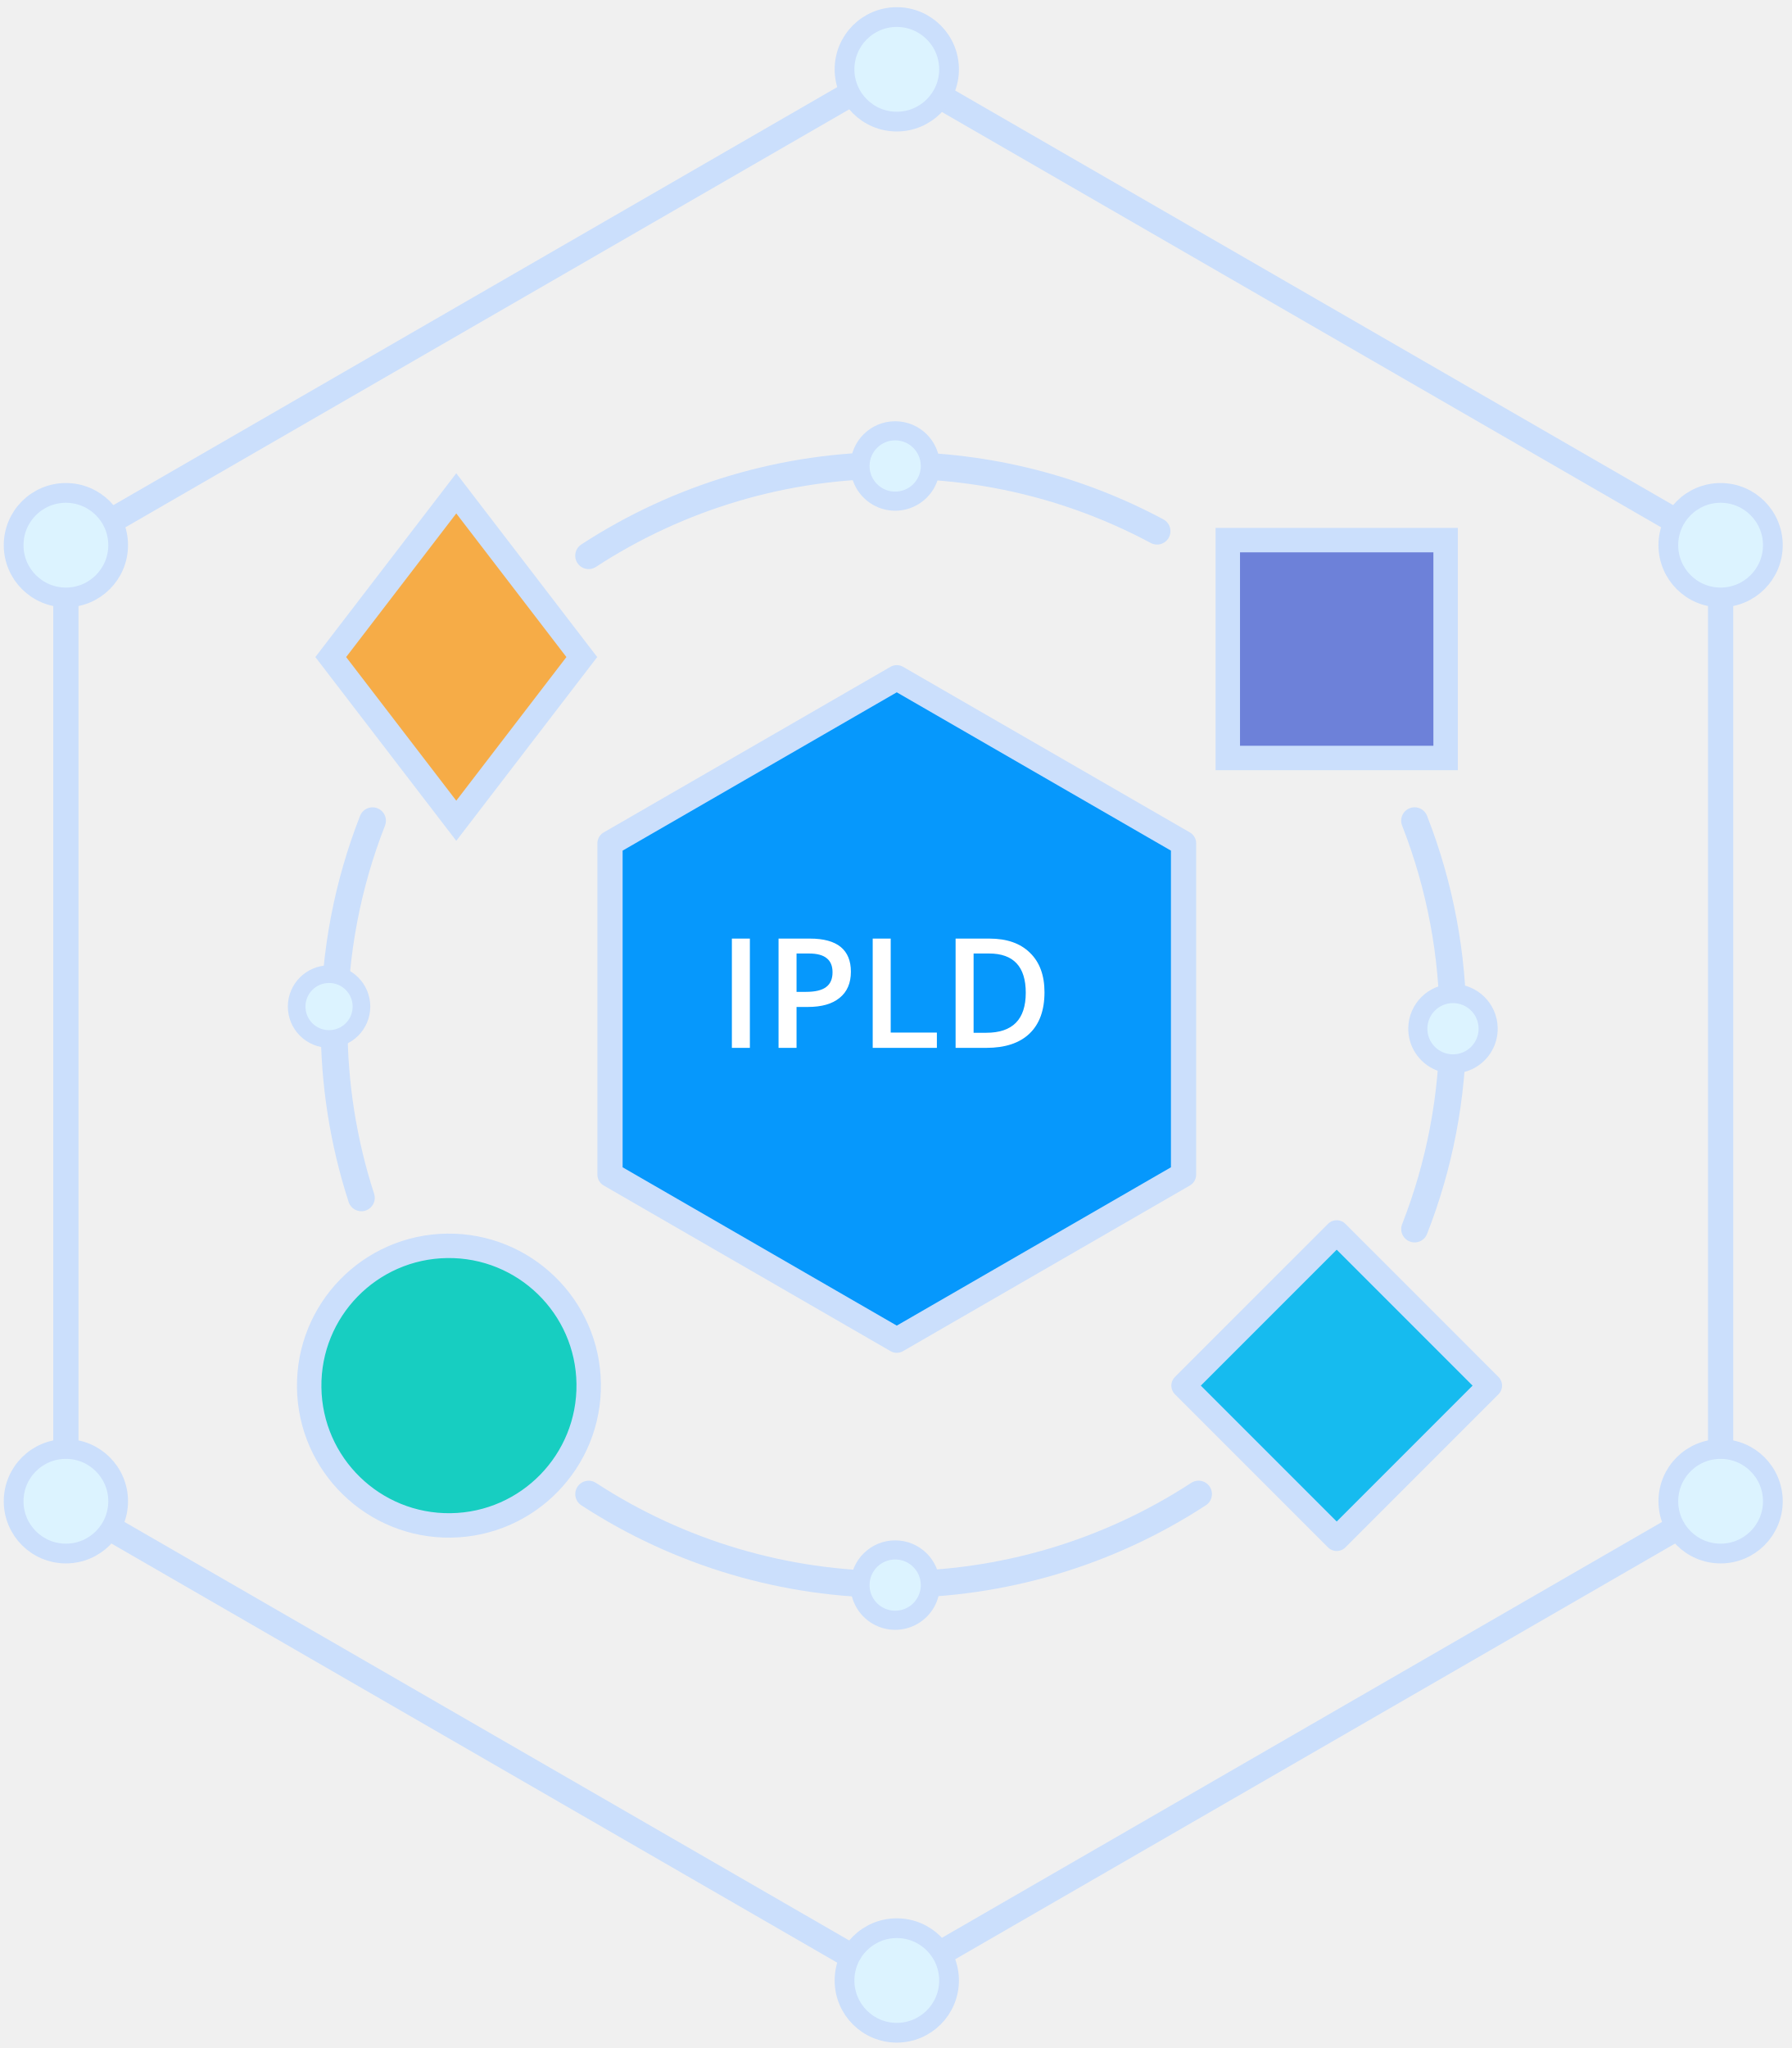
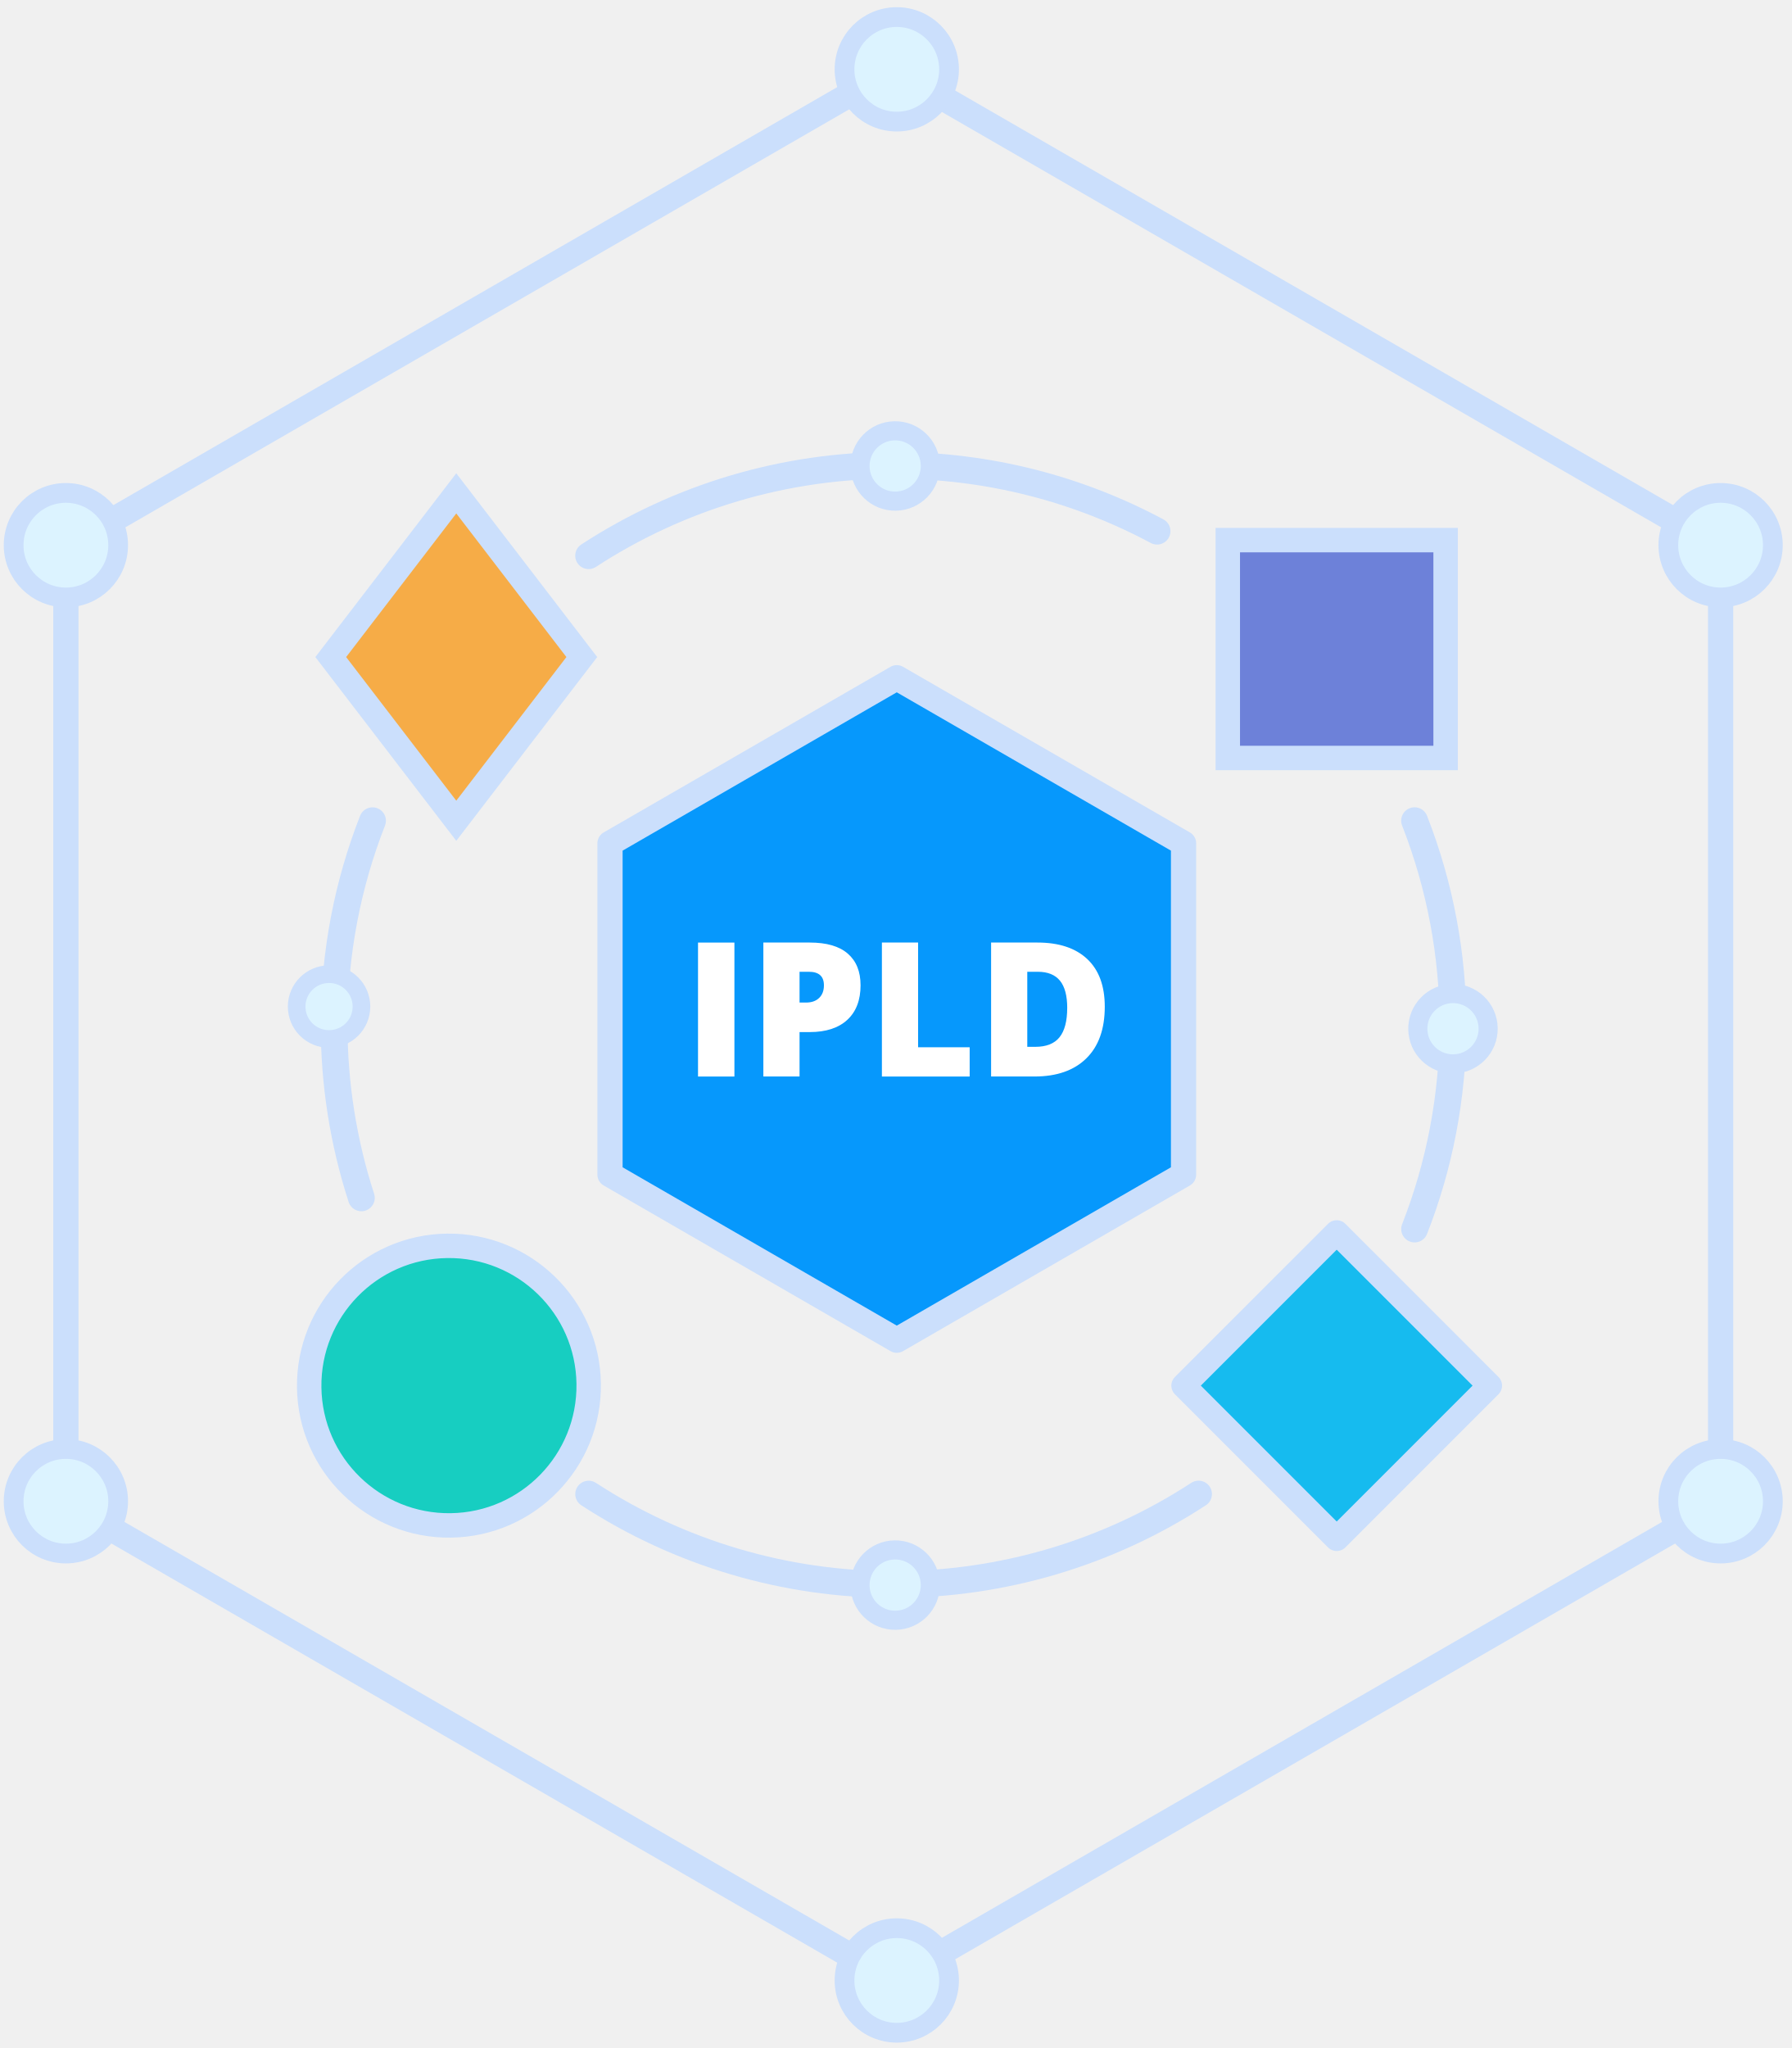
<svg xmlns="http://www.w3.org/2000/svg" width="154" height="176" viewBox="0 0 154 176">
  <g fill="none" fill-rule="evenodd">
-     <path fill="#0698FC" d="M101.735 100.94l-24.65 14.232-24.651-14.232V72.475l24.65-14.231 24.651 14.231z" />
+     <path fill="#0698FC" fill-rule="nonzero" d="M101.301 100.696l-24.65 14.232L52 100.696V72.231L76.65 58l24.651 14.231z" />
+     <path d="M60 92.513h3.128V81.001H60v11.512zm8.727-6.356h.566c.468 0 .839-.13 1.114-.392.276-.263.415-.626.415-1.089 0-.777-.432-1.164-1.292-1.164h-.803v2.645zm5.245-1.496c0 1.287-.38 2.28-1.139 2.981-.758.7-1.836 1.052-3.232 1.052h-.874v3.818h-3.111V81H69.6c1.454 0 2.546.318 3.275.954.73.634 1.095 1.537 1.095 2.707zm1.834 7.851V81h3.111v9h4.433v2.513h-7.544zm15.93-5.89c0-1.055-.21-1.837-.626-2.346-.418-.51-1.052-.764-1.902-.764h-.906v6.45h.692c.946 0 1.64-.275 2.08-.824.44-.549.66-1.387.66-2.516h.001zm3.227-.11c0 1.922-.528 3.403-1.586 4.442-1.057 1.039-2.544 1.558-4.46 1.558h-3.725V81h3.984c1.848 0 3.275.473 4.28 1.417 1.005.945 1.507 2.31 1.507 4.095z" fill="#FFF" fill-rule="nonzero" />
    <path stroke="#CBDFFC" stroke-width="2.169" stroke-linecap="round" stroke-linejoin="round" d="M101.735 100.94l-24.65 14.232-24.651-14.232V72.475l24.65-14.231 24.651 14.231z" />
    <path d="M121.592 70.527a47.966 47.966 0 0 1 3.303 17.55c0 6.19-1.17 12.108-3.3 17.543m-71-57.865a47.861 47.861 0 0 1 26.213-7.766c8.189 0 15.9 2.048 22.65 5.658M31.062 102.94a48.035 48.035 0 0 1-2.34-14.863c0-6.192 1.169-12.11 3.3-17.547m71.003 57.866a47.866 47.866 0 0 1-26.217 7.769A47.86 47.86 0 0 1 50.6 128.4" stroke="#CBDFFC" stroke-width="2.301" stroke-linecap="round" stroke-linejoin="round" />
-     <path fill="#F6AC47" d="M39.22 70.534L28.43 56.466l10.79-14.068 10.79 14.068z" />
+     <path fill="#F6AC47" fill-rule="nonzero" d="M39.22 70.534L28.43 56.466l10.79-14.068 10.79 14.068z" />
    <path stroke="#CBDFFC" stroke-width="2.1" d="M39.22 70.534L28.43 56.466l10.79-14.068 10.79 14.068z" />
-     <path fill="#6D81D9" d="M105.538 65.14h18.723V46.416h-18.723z" />
+     <path fill="#6D81D9" fill-rule="nonzero" d="M105.538 65.14h18.723V46.416h-18.723z" />
    <path stroke="#CBDFFC" stroke-width="2.1" d="M105.538 65.14h18.723V46.416h-18.723z" />
-     <path d="M50.602 118.917C50.69 125.55 45.384 131 38.75 131.09c-6.636.088-12.085-5.219-12.173-11.853-.089-6.635 5.218-12.084 11.852-12.173 6.634-.088 12.085 5.219 12.173 11.853" fill="#17CEC1" />
+     <path d="M50.602 118.917C50.69 125.55 45.384 131 38.75 131.09c-6.636.088-12.085-5.219-12.173-11.853-.089-6.635 5.218-12.084 11.852-12.173 6.634-.088 12.085 5.219 12.173 11.853" fill="#17CEC1" fill-rule="nonzero" />
    <path d="M50.602 118.917C50.69 125.55 45.384 131 38.75 131.09c-6.636.088-12.085-5.219-12.173-11.853-.089-6.635 5.218-12.084 11.852-12.173 6.634-.088 12.085 5.219 12.173 11.853z" stroke="#CBDFFC" stroke-width="2.1" stroke-linecap="round" stroke-linejoin="round" />
-     <path fill="#16BBEF" d="M114.9 132.24l-13.165-13.163 13.164-13.165 13.164 13.165z" />
+     <path fill="#16BBEF" fill-rule="nonzero" d="M114.9 132.24l-13.165-13.163 13.164-13.165 13.164 13.165z" />
    <path stroke="#CBDFFC" stroke-width="2.1" stroke-linecap="round" stroke-linejoin="round" d="M114.9 132.24l-13.165-13.163 13.164-13.165 13.164 13.165z" />
-     <path d="M79.969 136.164a3.023 3.023 0 1 1-6.045 0 3.023 3.023 0 0 1 6.045 0" fill="#DCF3FF" />
-     <path d="M79.969 136.164a3.023 3.023 0 1 1-6.045 0 3.023 3.023 0 0 1 6.045 0z" stroke="#CBDFFC" stroke-width="1.643" />
-     <path d="M79.969 39.99a3.023 3.023 0 1 1-6.045 0 3.023 3.023 0 0 1 6.045 0" fill="#DCF3FF" />
-     <path d="M79.969 39.99a3.023 3.023 0 1 1-6.045 0 3.023 3.023 0 0 1 6.045 0z" stroke="#CBDFFC" stroke-width="1.643" />
-     <path d="M127.917 88.35a3.023 3.023 0 1 1-6.045 0 3.023 3.023 0 0 1 6.045 0" fill="#DCF3FF" />
-     <path d="M127.917 88.35a3.023 3.023 0 1 1-6.045 0 3.023 3.023 0 0 1 6.045 0z" stroke="#CBDFFC" stroke-width="1.643" />
-     <path d="M31.07 86.502a2.785 2.785 0 1 1-5.57 0 2.785 2.785 0 0 1 5.57 0" fill="#DCF3FF" />
+     <path d="M79.969 136.164a3.023 3.023 0 1 1-6.045.11 3.023 3.023 0 0 1 6.045-.11" fill="#DCF3FF" fill-rule="nonzero" />
+     <path d="M79.969 136.164a3.023 3.023 0 1 1-6.045.11 3.023 3.023 0 0 1 6.045-.11z" stroke="#CBDFFC" stroke-width="1.643" />
+     <path d="M79.969 39.99a3.023 3.023 0 1 1-6.045.11 3.023 3.023 0 0 1 6.045-.11" fill="#DCF3FF" fill-rule="nonzero" />
+     <path d="M79.969 39.99a3.023 3.023 0 1 1-6.045.11 3.023 3.023 0 0 1 6.045-.11z" stroke="#CBDFFC" stroke-width="1.643" />
+     <path d="M127.917 88.35a3.023 3.023 0 1 1-6.045.11 3.023 3.023 0 0 1 6.045-.11" fill="#DCF3FF" fill-rule="nonzero" />
+     <path d="M127.917 88.35a3.023 3.023 0 1 1-6.045.11 3.023 3.023 0 0 1 6.045-.11z" stroke="#CBDFFC" stroke-width="1.643" />
+     <path d="M31.07 86.502a2.785 2.785 0 1 1-5.57 0 2.785 2.785 0 0 1 5.57 0" fill="#DCF3FF" fill-rule="nonzero" />
    <path d="M31.07 86.502a2.785 2.785 0 1 1-5.57 0 2.785 2.785 0 0 1 5.57 0z" stroke="#CBDFFC" stroke-width="1.515" />
    <path stroke="#CBDFFC" stroke-width="2.169" stroke-linecap="round" stroke-linejoin="round" d="M5.664 47.018l71.117-41.06 71.117 41.06v82.118l-71.117 41.06-71.117-41.06z" />
-     <path d="M81.577 170.196a4.491 4.491 0 1 1-8.984 0 4.491 4.491 0 1 1 8.984 0" fill="#DCF3FF" />
-     <path d="M81.577 170.196a4.491 4.491 0 1 1-8.984 0 4.491 4.491 0 1 1 8.984 0z" stroke="#CBDFFC" stroke-width="1.697" />
-     <path d="M81.577 5.958a4.491 4.491 0 1 1-8.984 0 4.491 4.491 0 1 1 8.984 0" fill="#DCF3FF" />
-     <path d="M81.577 5.958a4.491 4.491 0 1 1-8.984 0 4.491 4.491 0 1 1 8.984 0z" stroke="#CBDFFC" stroke-width="1.697" />
-     <path d="M152.39 46.851a4.491 4.491 0 1 1-8.984 0 4.491 4.491 0 1 1 8.984 0" fill="#DCF3FF" />
-     <path d="M152.39 46.851a4.491 4.491 0 1 1-8.984 0 4.491 4.491 0 1 1 8.984 0z" stroke="#CBDFFC" stroke-width="1.697" />
-     <path d="M10.156 46.851a4.491 4.491 0 1 1-8.984 0 4.491 4.491 0 1 1 8.984 0" fill="#DCF3FF" />
-     <path d="M10.156 46.851a4.491 4.491 0 1 1-8.984 0 4.491 4.491 0 1 1 8.984 0z" stroke="#CBDFFC" stroke-width="1.697" />
-     <path d="M152.39 129.015a4.491 4.491 0 1 1-8.984 0 4.491 4.491 0 1 1 8.984 0" fill="#DCF3FF" />
-     <path d="M152.39 129.015a4.491 4.491 0 1 1-8.984 0 4.491 4.491 0 1 1 8.984 0z" stroke="#CBDFFC" stroke-width="1.697" />
-     <path d="M10.156 129.015a4.491 4.491 0 1 1-8.984 0 4.491 4.491 0 1 1 8.984 0" fill="#DCF3FF" />
-     <path d="M10.156 129.015a4.491 4.491 0 1 1-8.984 0 4.491 4.491 0 1 1 8.984 0z" stroke="#CBDFFC" stroke-width="1.697" />
-     <text font-family="OpenSans-Extrabold, Open Sans" font-size="13.15" font-weight="600" fill="#FFF" transform="translate(1 1)">
-       <tspan x="60.674" y="89.053">IPLD</tspan>
-     </text>
+     <path d="M81.577 170.196a4.492 4.492 0 1 1-8.984 0 4.492 4.492 0 0 1 8.984 0" fill="#DCF3FF" fill-rule="nonzero" />
+     <path d="M81.577 170.196a4.492 4.492 0 1 1-8.984 0 4.492 4.492 0 0 1 8.984 0z" stroke="#CBDFFC" stroke-width="1.697" />
+     <path d="M81.577 5.958a4.492 4.492 0 1 1-8.984 0 4.492 4.492 0 0 1 8.984 0" fill="#DCF3FF" fill-rule="nonzero" />
+     <path d="M81.577 5.958a4.492 4.492 0 1 1-8.984 0 4.492 4.492 0 0 1 8.984 0z" stroke="#CBDFFC" stroke-width="1.697" />
+     <path d="M152.39 46.851a4.492 4.492 0 1 1-8.984 0 4.492 4.492 0 0 1 8.984 0" fill="#DCF3FF" fill-rule="nonzero" />
+     <path d="M152.39 46.851a4.492 4.492 0 1 1-8.984 0 4.492 4.492 0 0 1 8.984 0z" stroke="#CBDFFC" stroke-width="1.697" />
+     <path d="M10.156 46.851a4.492 4.492 0 1 1-8.984 0 4.492 4.492 0 0 1 8.984 0" fill="#DCF3FF" fill-rule="nonzero" />
+     <path d="M10.156 46.851a4.492 4.492 0 1 1-8.984 0 4.492 4.492 0 0 1 8.984 0z" stroke="#CBDFFC" stroke-width="1.697" />
+     <path d="M152.39 129.015a4.492 4.492 0 1 1-8.984 0 4.492 4.492 0 0 1 8.984 0" fill="#DCF3FF" fill-rule="nonzero" />
+     <path d="M152.39 129.015a4.492 4.492 0 1 1-8.984 0 4.492 4.492 0 0 1 8.984 0z" stroke="#CBDFFC" stroke-width="1.697" />
+     <path d="M10.156 129.015a4.492 4.492 0 1 1-8.984 0 4.492 4.492 0 0 1 8.984 0" fill="#DCF3FF" fill-rule="nonzero" />
+     <path d="M10.156 129.015a4.492 4.492 0 1 1-8.984 0 4.492 4.492 0 0 1 8.984 0z" stroke="#CBDFFC" stroke-width="1.697" />
    <path d="M1-5h152v188H1z" />
  </g>
</svg>
